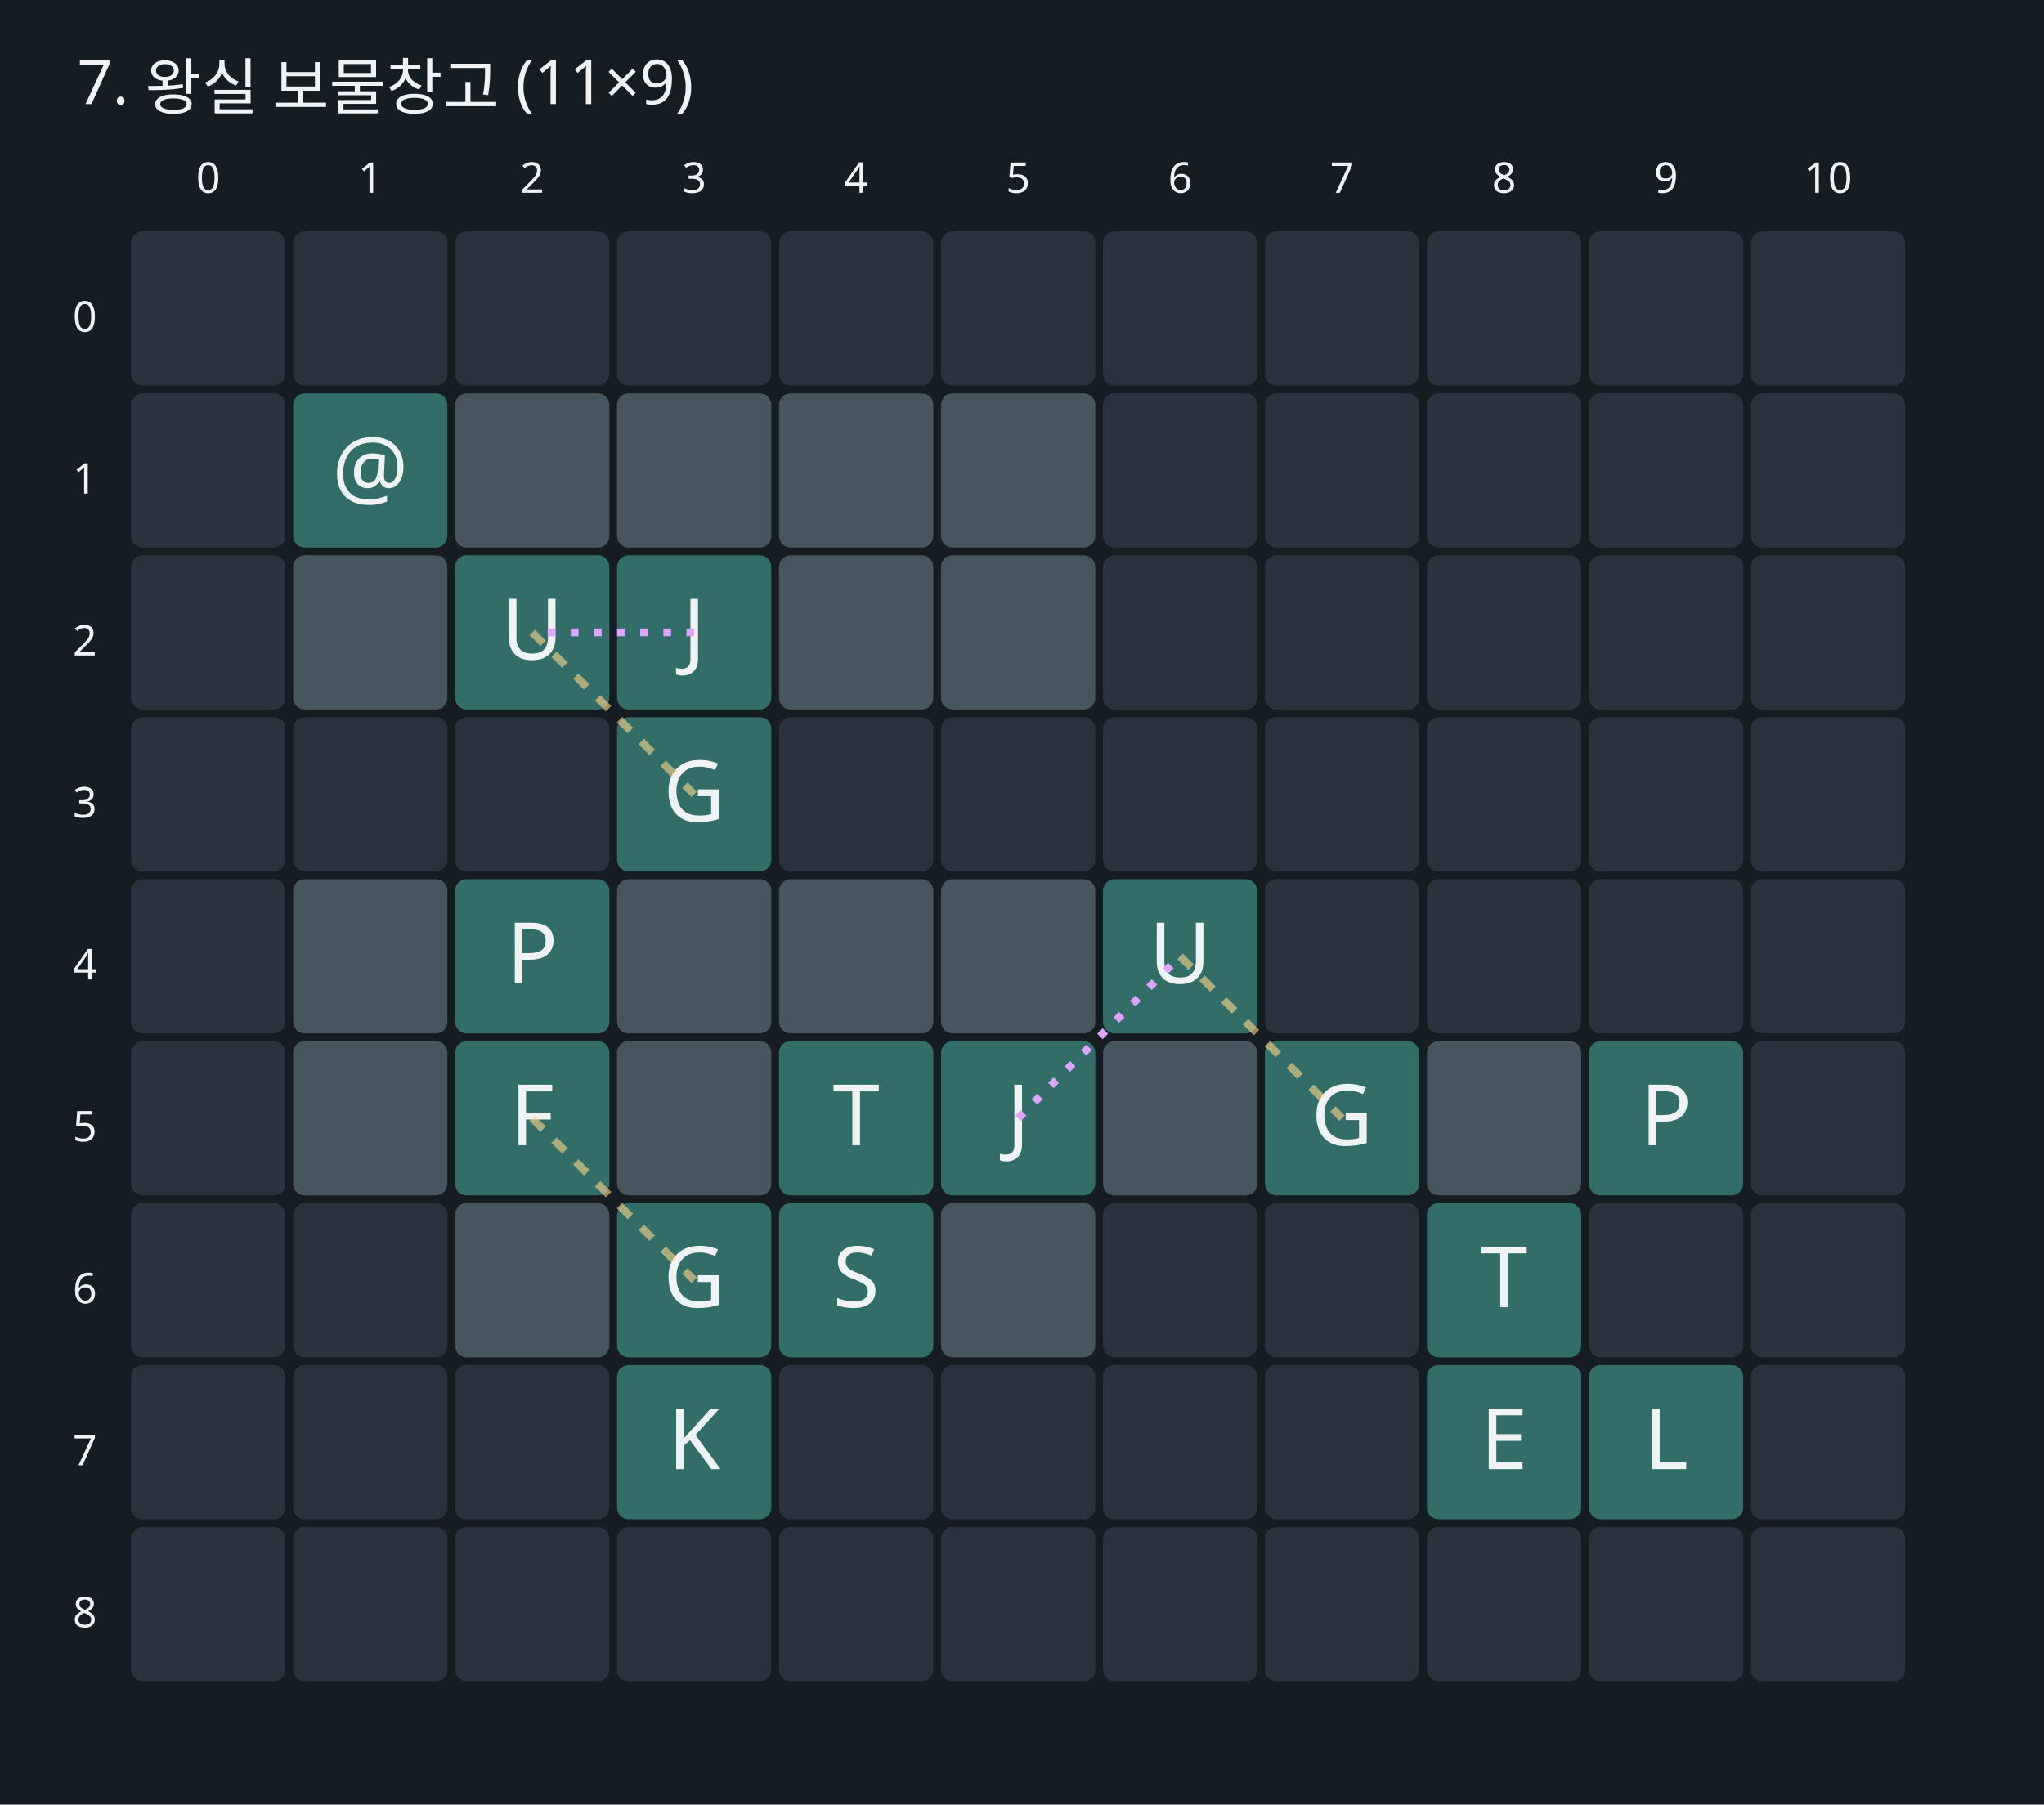
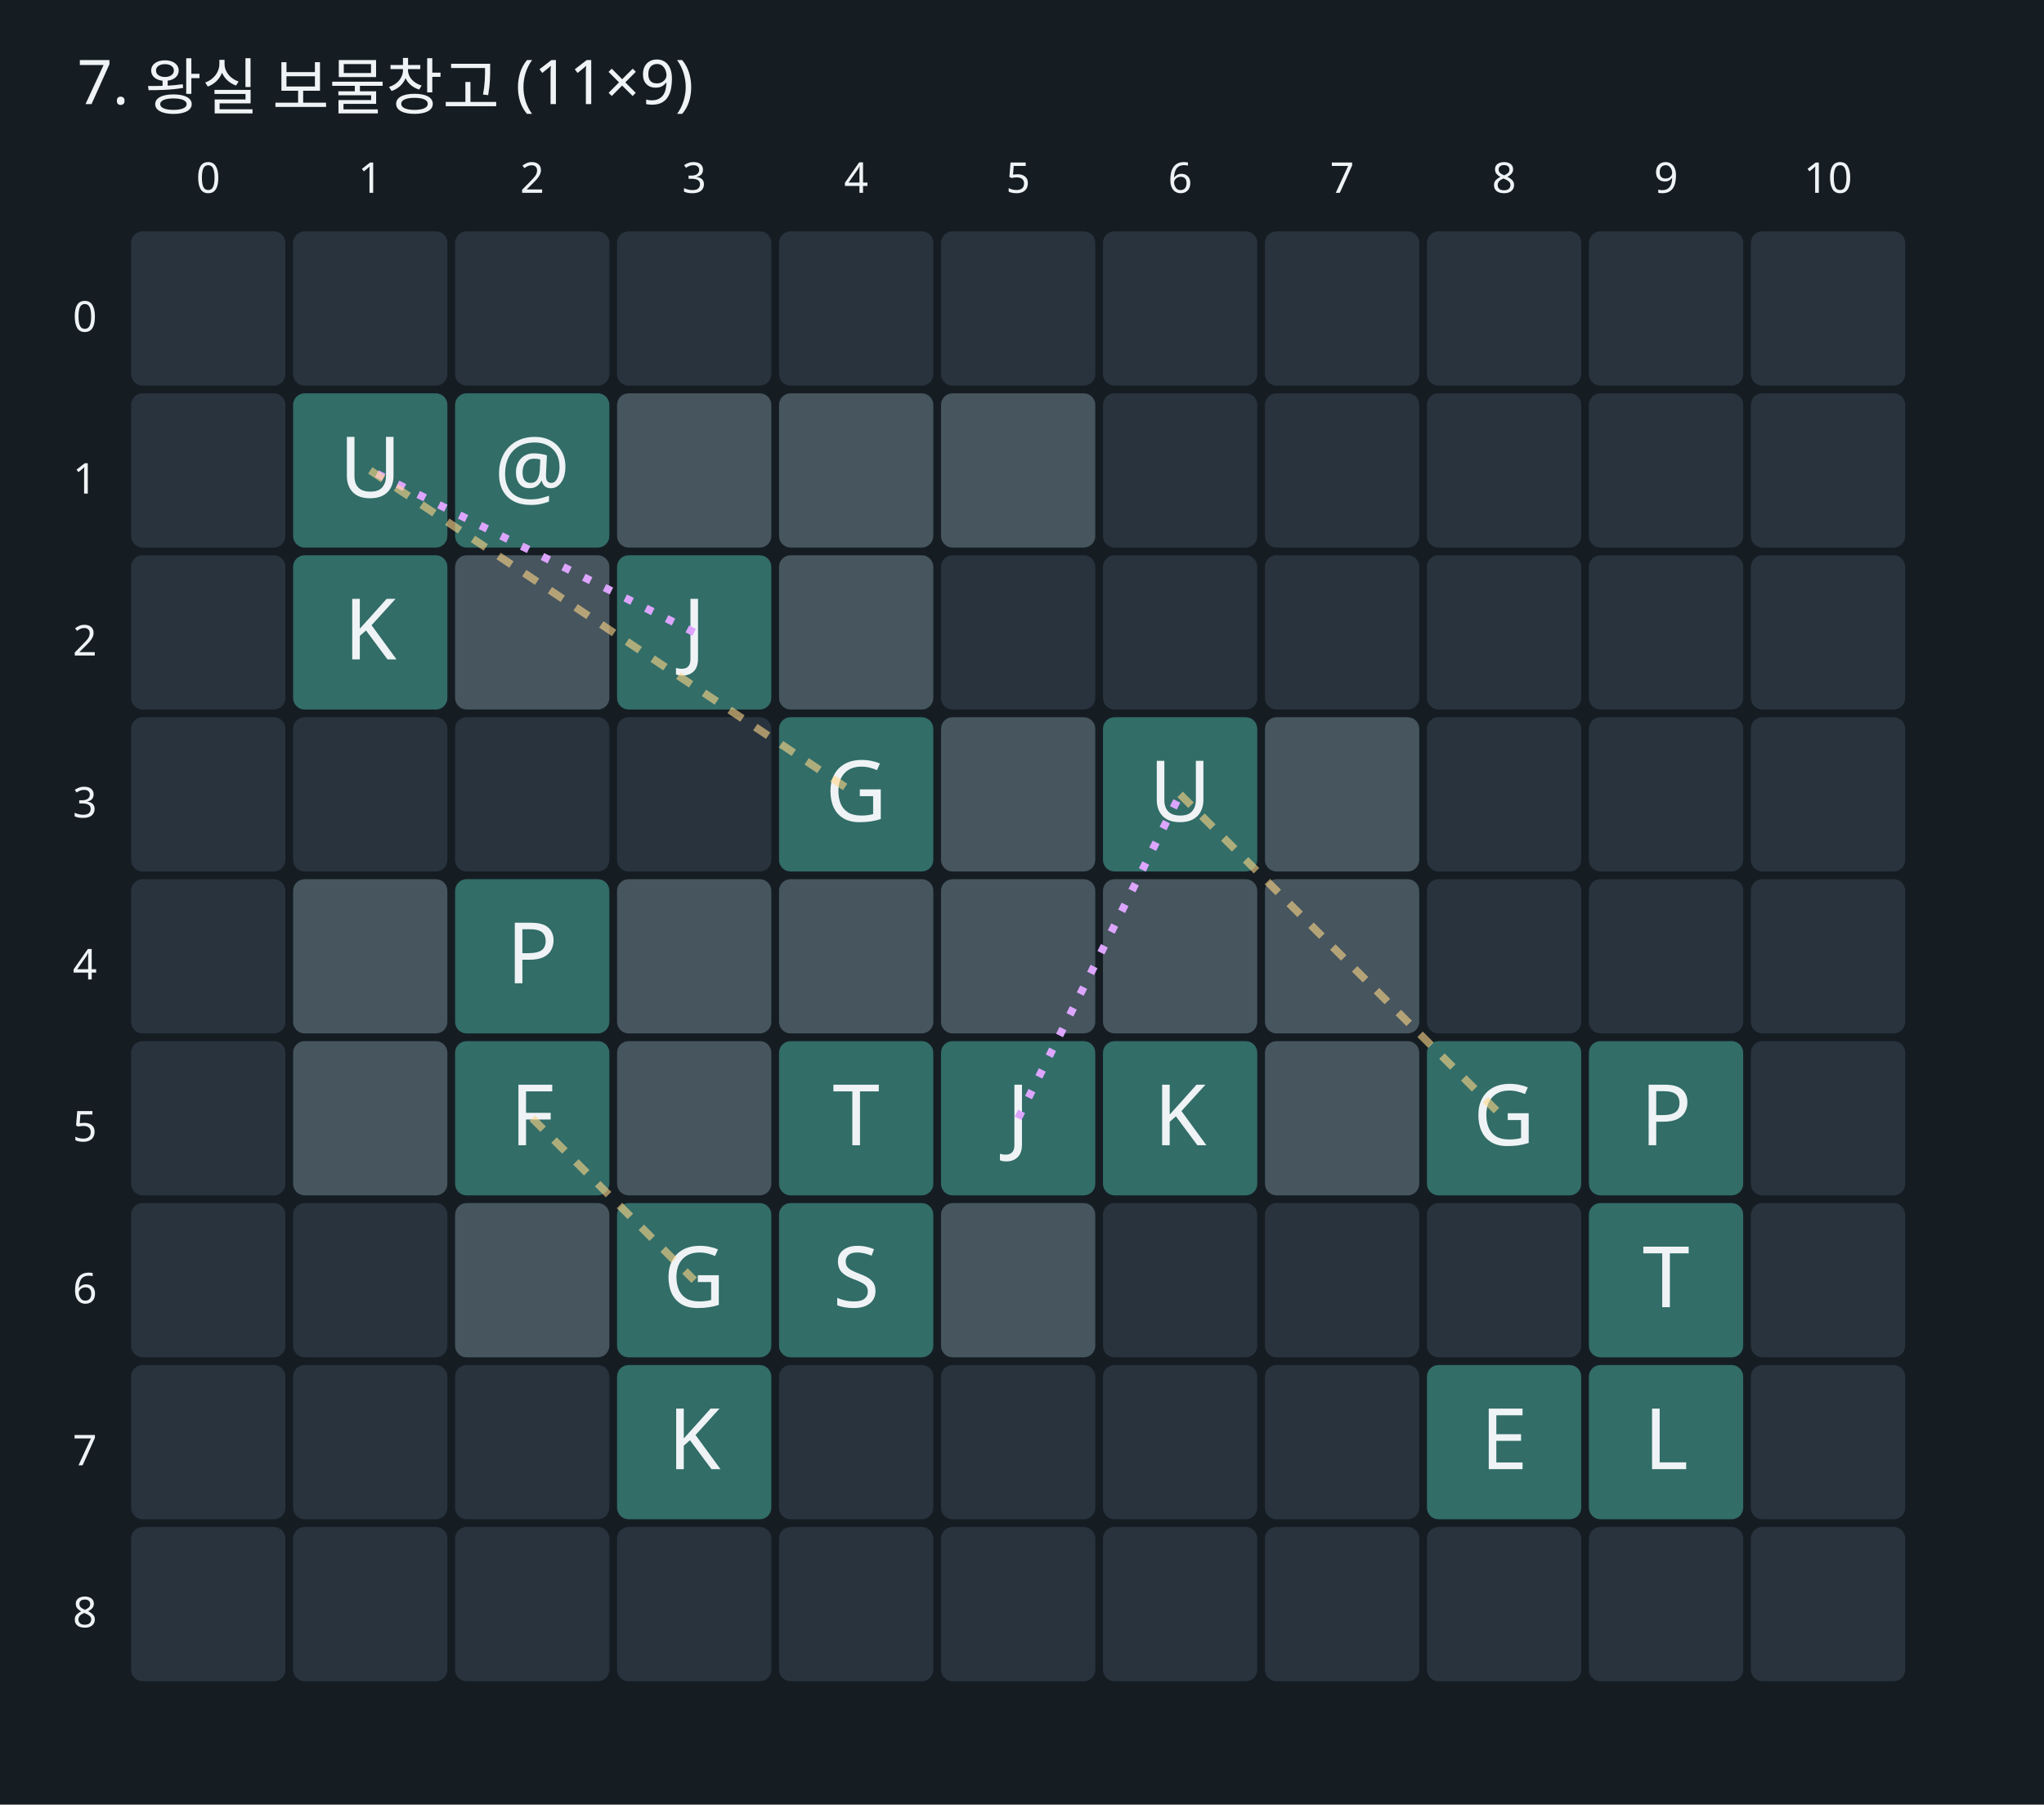
<svg xmlns="http://www.w3.org/2000/svg" width="530" height="468" viewBox="0 0 530 468">
  <rect width="100%" height="100%" fill="#151d23" />
  <g font-family="Malgun Gothic, sans-serif" fill="#eff3f5">
    <text x="20" y="27" font-size="16">7. 왕실 보물창고 (11×9)</text>
    <text x="54" y="50" text-anchor="middle" font-size="11">0</text>
    <text x="96" y="50" text-anchor="middle" font-size="11">1</text>
    <text x="138" y="50" text-anchor="middle" font-size="11">2</text>
    <text x="180" y="50" text-anchor="middle" font-size="11">3</text>
    <text x="222" y="50" text-anchor="middle" font-size="11">4</text>
    <text x="264" y="50" text-anchor="middle" font-size="11">5</text>
    <text x="306" y="50" text-anchor="middle" font-size="11">6</text>
    <text x="348" y="50" text-anchor="middle" font-size="11">7</text>
    <text x="390" y="50" text-anchor="middle" font-size="11">8</text>
    <text x="432" y="50" text-anchor="middle" font-size="11">9</text>
    <text x="474" y="50" text-anchor="middle" font-size="11">10</text>
    <text x="22" y="86" text-anchor="middle" font-size="11">0</text>
    <rect x="34" y="60" width="40" height="40" rx="3" fill="#29333e" />
    <rect x="76" y="60" width="40" height="40" rx="3" fill="#29333e" />
    <rect x="118" y="60" width="40" height="40" rx="3" fill="#29333e" />
    <rect x="160" y="60" width="40" height="40" rx="3" fill="#29333e" />
    <rect x="202" y="60" width="40" height="40" rx="3" fill="#29333e" />
    <rect x="244" y="60" width="40" height="40" rx="3" fill="#29333e" />
    <rect x="286" y="60" width="40" height="40" rx="3" fill="#29333e" />
    <rect x="328" y="60" width="40" height="40" rx="3" fill="#29333e" />
    <rect x="370" y="60" width="40" height="40" rx="3" fill="#29333e" />
    <rect x="412" y="60" width="40" height="40" rx="3" fill="#29333e" />
    <rect x="454" y="60" width="40" height="40" rx="3" fill="#29333e" />
    <text x="22" y="128" text-anchor="middle" font-size="11">1</text>
    <rect x="34" y="102" width="40" height="40" rx="3" fill="#29333e" />
    <rect x="76" y="102" width="40" height="40" rx="3" fill="#326d68" />
-     <text x="96" y="129" text-anchor="middle" font-size="22">@</text>
-     <rect x="118" y="102" width="40" height="40" rx="3" fill="#46555e" />
+     <text x="96" y="129" text-anchor="middle" font-size="22">U</text>
+     <rect x="118" y="102" width="40" height="40" rx="3" fill="#326d68" />
+     <text x="138" y="129" text-anchor="middle" font-size="22">@</text>
    <rect x="160" y="102" width="40" height="40" rx="3" fill="#46555e" />
    <rect x="202" y="102" width="40" height="40" rx="3" fill="#46555e" />
    <rect x="244" y="102" width="40" height="40" rx="3" fill="#46555e" />
    <rect x="286" y="102" width="40" height="40" rx="3" fill="#29333e" />
    <rect x="328" y="102" width="40" height="40" rx="3" fill="#29333e" />
    <rect x="370" y="102" width="40" height="40" rx="3" fill="#29333e" />
    <rect x="412" y="102" width="40" height="40" rx="3" fill="#29333e" />
    <rect x="454" y="102" width="40" height="40" rx="3" fill="#29333e" />
    <text x="22" y="170" text-anchor="middle" font-size="11">2</text>
    <rect x="34" y="144" width="40" height="40" rx="3" fill="#29333e" />
-     <rect x="76" y="144" width="40" height="40" rx="3" fill="#46555e" />
-     <rect x="118" y="144" width="40" height="40" rx="3" fill="#326d68" />
-     <text x="138" y="171" text-anchor="middle" font-size="22">U</text>
+     <rect x="76" y="144" width="40" height="40" rx="3" fill="#326d68" />
+     <text x="96" y="171" text-anchor="middle" font-size="22">K</text>
+     <rect x="118" y="144" width="40" height="40" rx="3" fill="#46555e" />
    <rect x="160" y="144" width="40" height="40" rx="3" fill="#326d68" />
    <text x="180" y="171" text-anchor="middle" font-size="22">J</text>
    <rect x="202" y="144" width="40" height="40" rx="3" fill="#46555e" />
-     <rect x="244" y="144" width="40" height="40" rx="3" fill="#46555e" />
+     <rect x="244" y="144" width="40" height="40" rx="3" fill="#29333e" />
    <rect x="286" y="144" width="40" height="40" rx="3" fill="#29333e" />
    <rect x="328" y="144" width="40" height="40" rx="3" fill="#29333e" />
    <rect x="370" y="144" width="40" height="40" rx="3" fill="#29333e" />
    <rect x="412" y="144" width="40" height="40" rx="3" fill="#29333e" />
    <rect x="454" y="144" width="40" height="40" rx="3" fill="#29333e" />
    <text x="22" y="212" text-anchor="middle" font-size="11">3</text>
    <rect x="34" y="186" width="40" height="40" rx="3" fill="#29333e" />
    <rect x="76" y="186" width="40" height="40" rx="3" fill="#29333e" />
    <rect x="118" y="186" width="40" height="40" rx="3" fill="#29333e" />
-     <rect x="160" y="186" width="40" height="40" rx="3" fill="#326d68" />
-     <text x="180" y="213" text-anchor="middle" font-size="22">G</text>
-     <rect x="202" y="186" width="40" height="40" rx="3" fill="#29333e" />
-     <rect x="244" y="186" width="40" height="40" rx="3" fill="#29333e" />
-     <rect x="286" y="186" width="40" height="40" rx="3" fill="#29333e" />
-     <rect x="328" y="186" width="40" height="40" rx="3" fill="#29333e" />
+     <rect x="160" y="186" width="40" height="40" rx="3" fill="#29333e" />
+     <rect x="202" y="186" width="40" height="40" rx="3" fill="#326d68" />
+     <text x="222" y="213" text-anchor="middle" font-size="22">G</text>
+     <rect x="244" y="186" width="40" height="40" rx="3" fill="#46555e" />
+     <rect x="286" y="186" width="40" height="40" rx="3" fill="#326d68" />
+     <text x="306" y="213" text-anchor="middle" font-size="22">U</text>
+     <rect x="328" y="186" width="40" height="40" rx="3" fill="#46555e" />
    <rect x="370" y="186" width="40" height="40" rx="3" fill="#29333e" />
    <rect x="412" y="186" width="40" height="40" rx="3" fill="#29333e" />
    <rect x="454" y="186" width="40" height="40" rx="3" fill="#29333e" />
    <text x="22" y="254" text-anchor="middle" font-size="11">4</text>
    <rect x="34" y="228" width="40" height="40" rx="3" fill="#29333e" />
    <rect x="76" y="228" width="40" height="40" rx="3" fill="#46555e" />
    <rect x="118" y="228" width="40" height="40" rx="3" fill="#326d68" />
    <text x="138" y="255" text-anchor="middle" font-size="22">P</text>
    <rect x="160" y="228" width="40" height="40" rx="3" fill="#46555e" />
    <rect x="202" y="228" width="40" height="40" rx="3" fill="#46555e" />
    <rect x="244" y="228" width="40" height="40" rx="3" fill="#46555e" />
-     <rect x="286" y="228" width="40" height="40" rx="3" fill="#326d68" />
-     <text x="306" y="255" text-anchor="middle" font-size="22">U</text>
-     <rect x="328" y="228" width="40" height="40" rx="3" fill="#29333e" />
+     <rect x="286" y="228" width="40" height="40" rx="3" fill="#46555e" />
+     <rect x="328" y="228" width="40" height="40" rx="3" fill="#46555e" />
    <rect x="370" y="228" width="40" height="40" rx="3" fill="#29333e" />
    <rect x="412" y="228" width="40" height="40" rx="3" fill="#29333e" />
    <rect x="454" y="228" width="40" height="40" rx="3" fill="#29333e" />
    <text x="22" y="296" text-anchor="middle" font-size="11">5</text>
    <rect x="34" y="270" width="40" height="40" rx="3" fill="#29333e" />
    <rect x="76" y="270" width="40" height="40" rx="3" fill="#46555e" />
    <rect x="118" y="270" width="40" height="40" rx="3" fill="#326d68" />
    <text x="138" y="297" text-anchor="middle" font-size="22">F</text>
    <rect x="160" y="270" width="40" height="40" rx="3" fill="#46555e" />
    <rect x="202" y="270" width="40" height="40" rx="3" fill="#326d68" />
    <text x="222" y="297" text-anchor="middle" font-size="22">T</text>
    <rect x="244" y="270" width="40" height="40" rx="3" fill="#326d68" />
    <text x="264" y="297" text-anchor="middle" font-size="22">J</text>
-     <rect x="286" y="270" width="40" height="40" rx="3" fill="#46555e" />
-     <rect x="328" y="270" width="40" height="40" rx="3" fill="#326d68" />
-     <text x="348" y="297" text-anchor="middle" font-size="22">G</text>
-     <rect x="370" y="270" width="40" height="40" rx="3" fill="#46555e" />
+     <rect x="286" y="270" width="40" height="40" rx="3" fill="#326d68" />
+     <text x="306" y="297" text-anchor="middle" font-size="22">K</text>
+     <rect x="328" y="270" width="40" height="40" rx="3" fill="#46555e" />
+     <rect x="370" y="270" width="40" height="40" rx="3" fill="#326d68" />
+     <text x="390" y="297" text-anchor="middle" font-size="22">G</text>
    <rect x="412" y="270" width="40" height="40" rx="3" fill="#326d68" />
    <text x="432" y="297" text-anchor="middle" font-size="22">P</text>
    <rect x="454" y="270" width="40" height="40" rx="3" fill="#29333e" />
    <text x="22" y="338" text-anchor="middle" font-size="11">6</text>
    <rect x="34" y="312" width="40" height="40" rx="3" fill="#29333e" />
    <rect x="76" y="312" width="40" height="40" rx="3" fill="#29333e" />
    <rect x="118" y="312" width="40" height="40" rx="3" fill="#46555e" />
    <rect x="160" y="312" width="40" height="40" rx="3" fill="#326d68" />
    <text x="180" y="339" text-anchor="middle" font-size="22">G</text>
    <rect x="202" y="312" width="40" height="40" rx="3" fill="#326d68" />
    <text x="222" y="339" text-anchor="middle" font-size="22">S</text>
    <rect x="244" y="312" width="40" height="40" rx="3" fill="#46555e" />
    <rect x="286" y="312" width="40" height="40" rx="3" fill="#29333e" />
    <rect x="328" y="312" width="40" height="40" rx="3" fill="#29333e" />
-     <rect x="370" y="312" width="40" height="40" rx="3" fill="#326d68" />
-     <text x="390" y="339" text-anchor="middle" font-size="22">T</text>
-     <rect x="412" y="312" width="40" height="40" rx="3" fill="#29333e" />
+     <rect x="370" y="312" width="40" height="40" rx="3" fill="#29333e" />
+     <rect x="412" y="312" width="40" height="40" rx="3" fill="#326d68" />
+     <text x="432" y="339" text-anchor="middle" font-size="22">T</text>
    <rect x="454" y="312" width="40" height="40" rx="3" fill="#29333e" />
    <text x="22" y="380" text-anchor="middle" font-size="11">7</text>
    <rect x="34" y="354" width="40" height="40" rx="3" fill="#29333e" />
    <rect x="76" y="354" width="40" height="40" rx="3" fill="#29333e" />
    <rect x="118" y="354" width="40" height="40" rx="3" fill="#29333e" />
    <rect x="160" y="354" width="40" height="40" rx="3" fill="#326d68" />
    <text x="180" y="381" text-anchor="middle" font-size="22">K</text>
    <rect x="202" y="354" width="40" height="40" rx="3" fill="#29333e" />
    <rect x="244" y="354" width="40" height="40" rx="3" fill="#29333e" />
    <rect x="286" y="354" width="40" height="40" rx="3" fill="#29333e" />
    <rect x="328" y="354" width="40" height="40" rx="3" fill="#29333e" />
    <rect x="370" y="354" width="40" height="40" rx="3" fill="#326d68" />
    <text x="390" y="381" text-anchor="middle" font-size="22">E</text>
    <rect x="412" y="354" width="40" height="40" rx="3" fill="#326d68" />
    <text x="432" y="381" text-anchor="middle" font-size="22">L</text>
    <rect x="454" y="354" width="40" height="40" rx="3" fill="#29333e" />
    <text x="22" y="422" text-anchor="middle" font-size="11">8</text>
    <rect x="34" y="396" width="40" height="40" rx="3" fill="#29333e" />
    <rect x="76" y="396" width="40" height="40" rx="3" fill="#29333e" />
    <rect x="118" y="396" width="40" height="40" rx="3" fill="#29333e" />
    <rect x="160" y="396" width="40" height="40" rx="3" fill="#29333e" />
    <rect x="202" y="396" width="40" height="40" rx="3" fill="#29333e" />
    <rect x="244" y="396" width="40" height="40" rx="3" fill="#29333e" />
    <rect x="286" y="396" width="40" height="40" rx="3" fill="#29333e" />
    <rect x="328" y="396" width="40" height="40" rx="3" fill="#29333e" />
    <rect x="370" y="396" width="40" height="40" rx="3" fill="#29333e" />
    <rect x="412" y="396" width="40" height="40" rx="3" fill="#29333e" />
    <rect x="454" y="396" width="40" height="40" rx="3" fill="#29333e" />
    <path d="M138,290 L180,332" stroke="#ffd789" stroke-width="2" stroke-dasharray="4 4" opacity=".6" />
-     <path d="M180,164 L138,164" stroke="#dda5ff" stroke-width="2" stroke-dasharray="2 4" />
-     <path d="M138,164 L180,206" stroke="#ffd789" stroke-width="2" stroke-dasharray="4 4" opacity=".6" />
-     <path d="M264,290 L306,248" stroke="#dda5ff" stroke-width="2" stroke-dasharray="2 4" />
-     <path d="M306,248 L348,290" stroke="#ffd789" stroke-width="2" stroke-dasharray="4 4" opacity=".6" />
+     <path d="M180,164 L96,122" stroke="#dda5ff" stroke-width="2" stroke-dasharray="2 4" />
+     <path d="M96,122 L222,206" stroke="#ffd789" stroke-width="2" stroke-dasharray="4 4" opacity=".6" />
+     <path d="M264,290 L306,206" stroke="#dda5ff" stroke-width="2" stroke-dasharray="2 4" />
+     <path d="M306,206 L390,290" stroke="#ffd789" stroke-width="2" stroke-dasharray="4 4" opacity=".6" />
  </g>
</svg>
